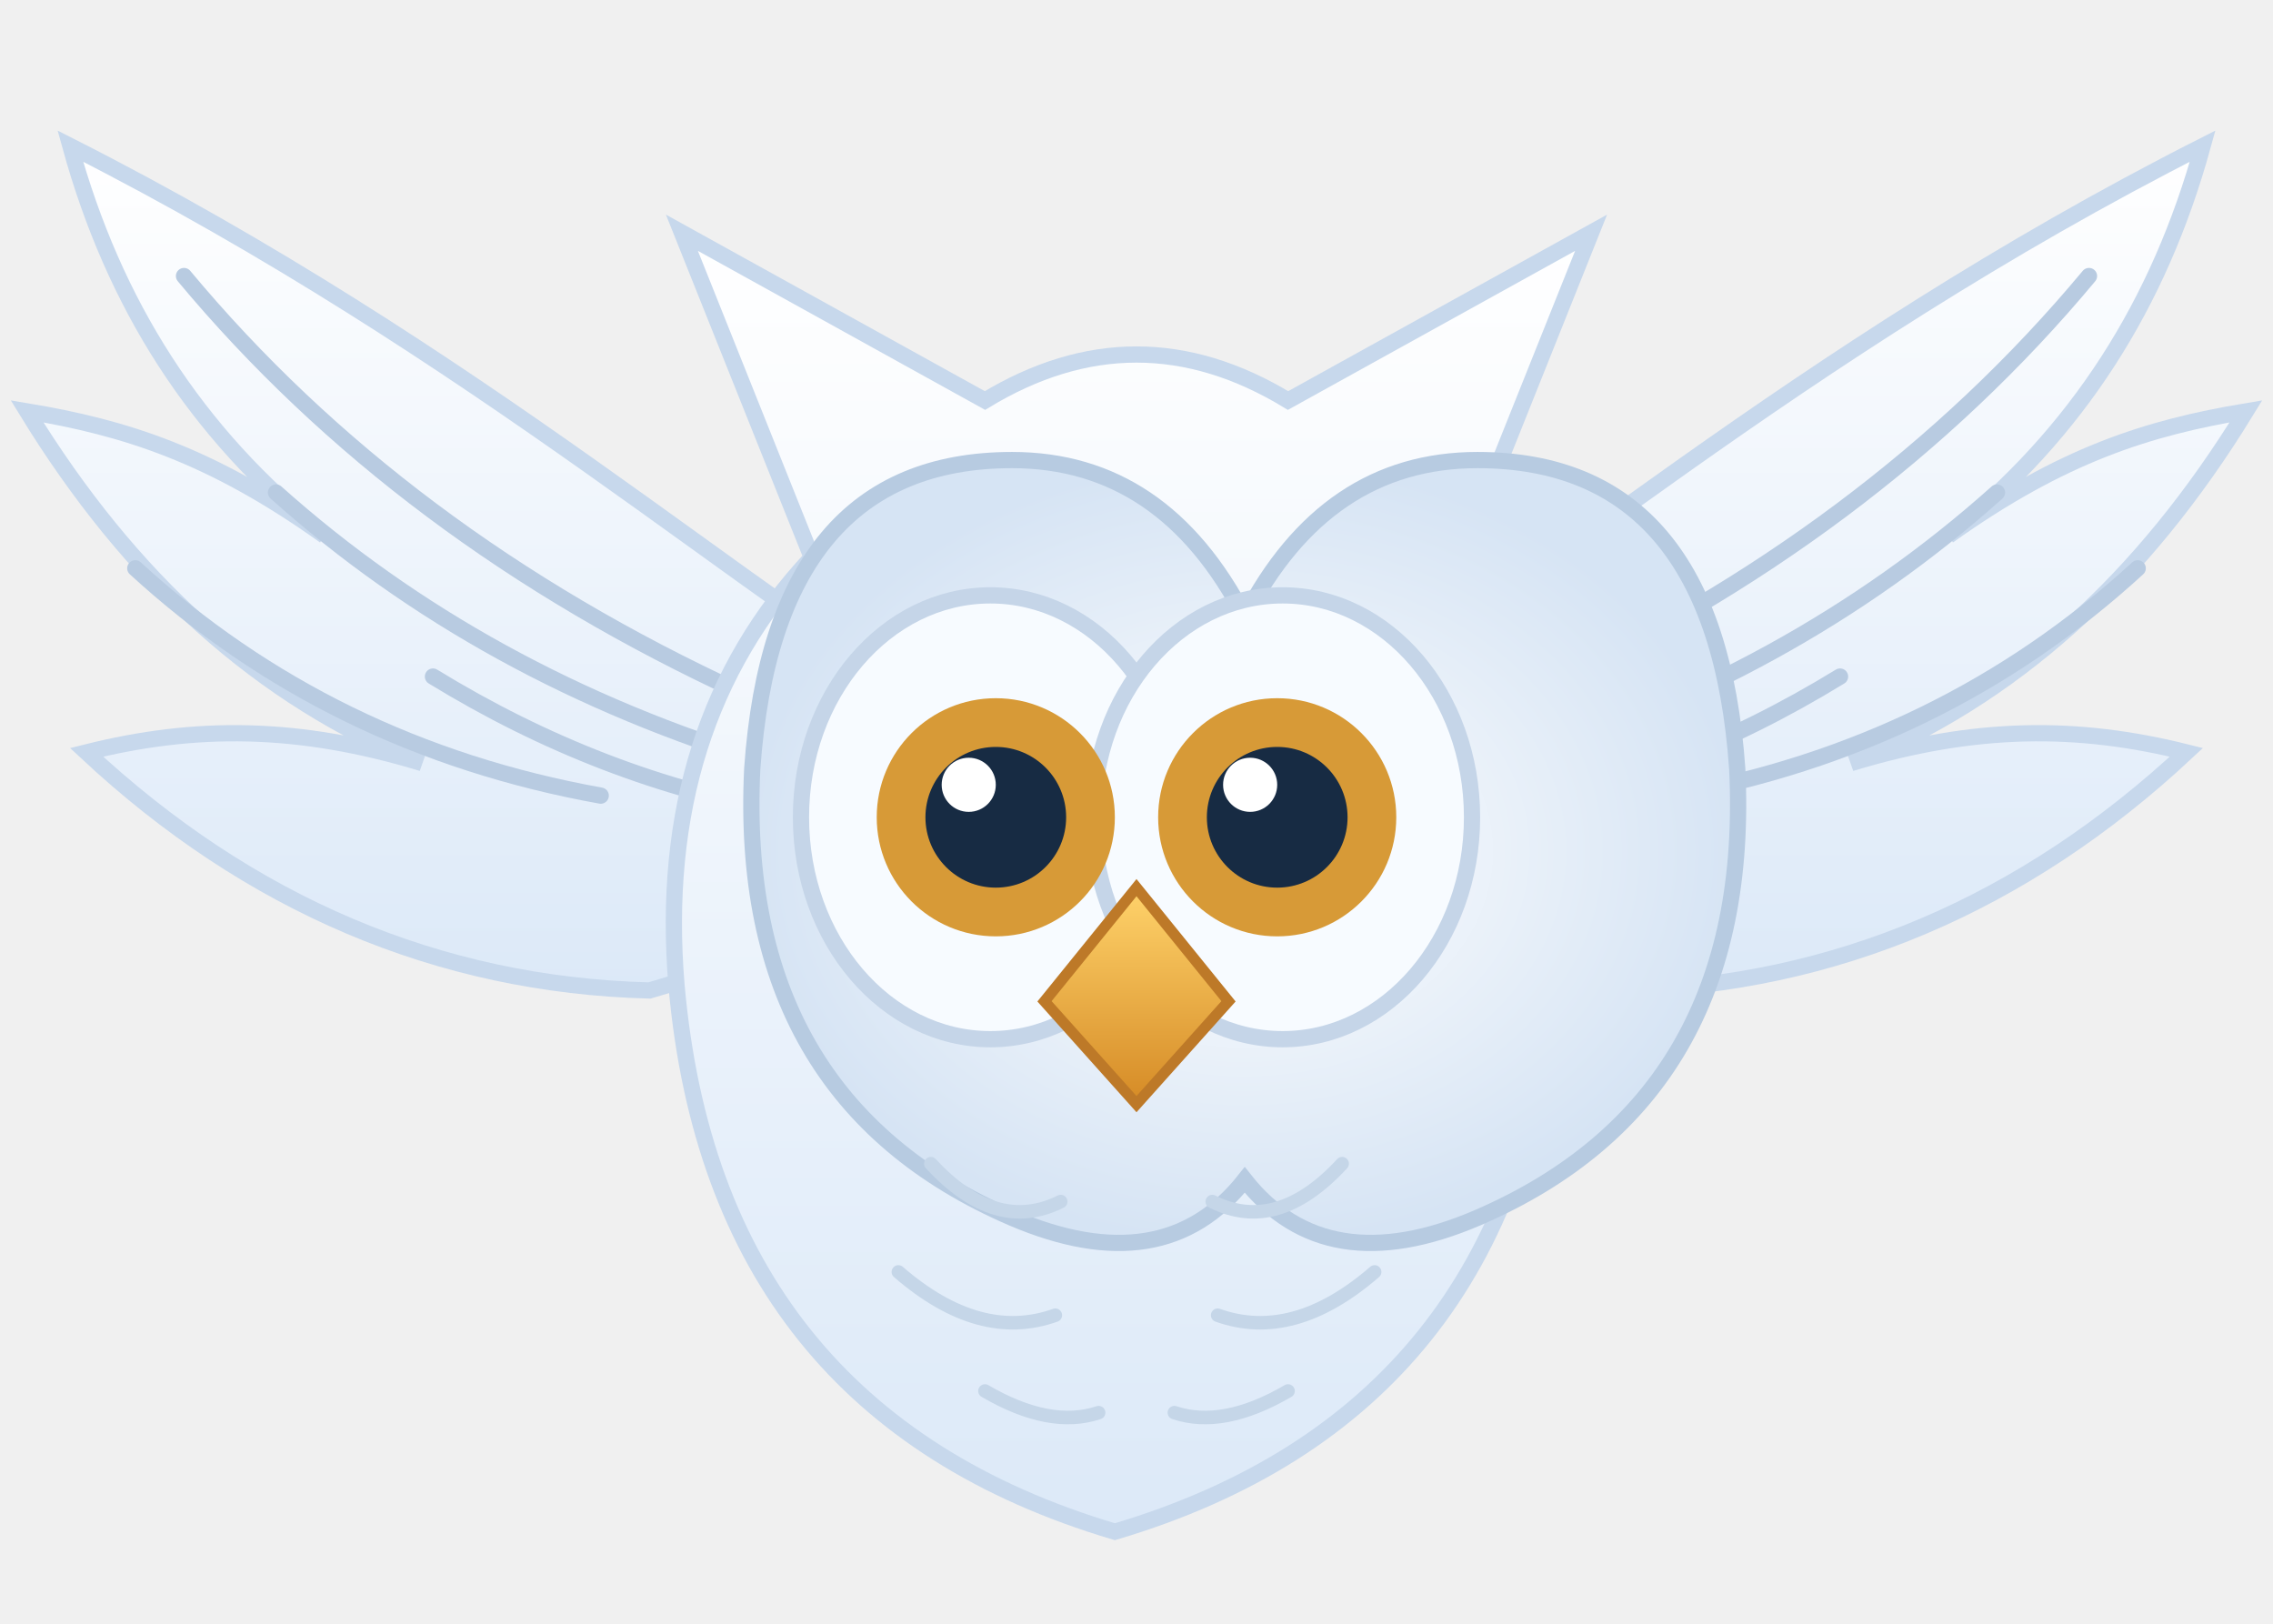
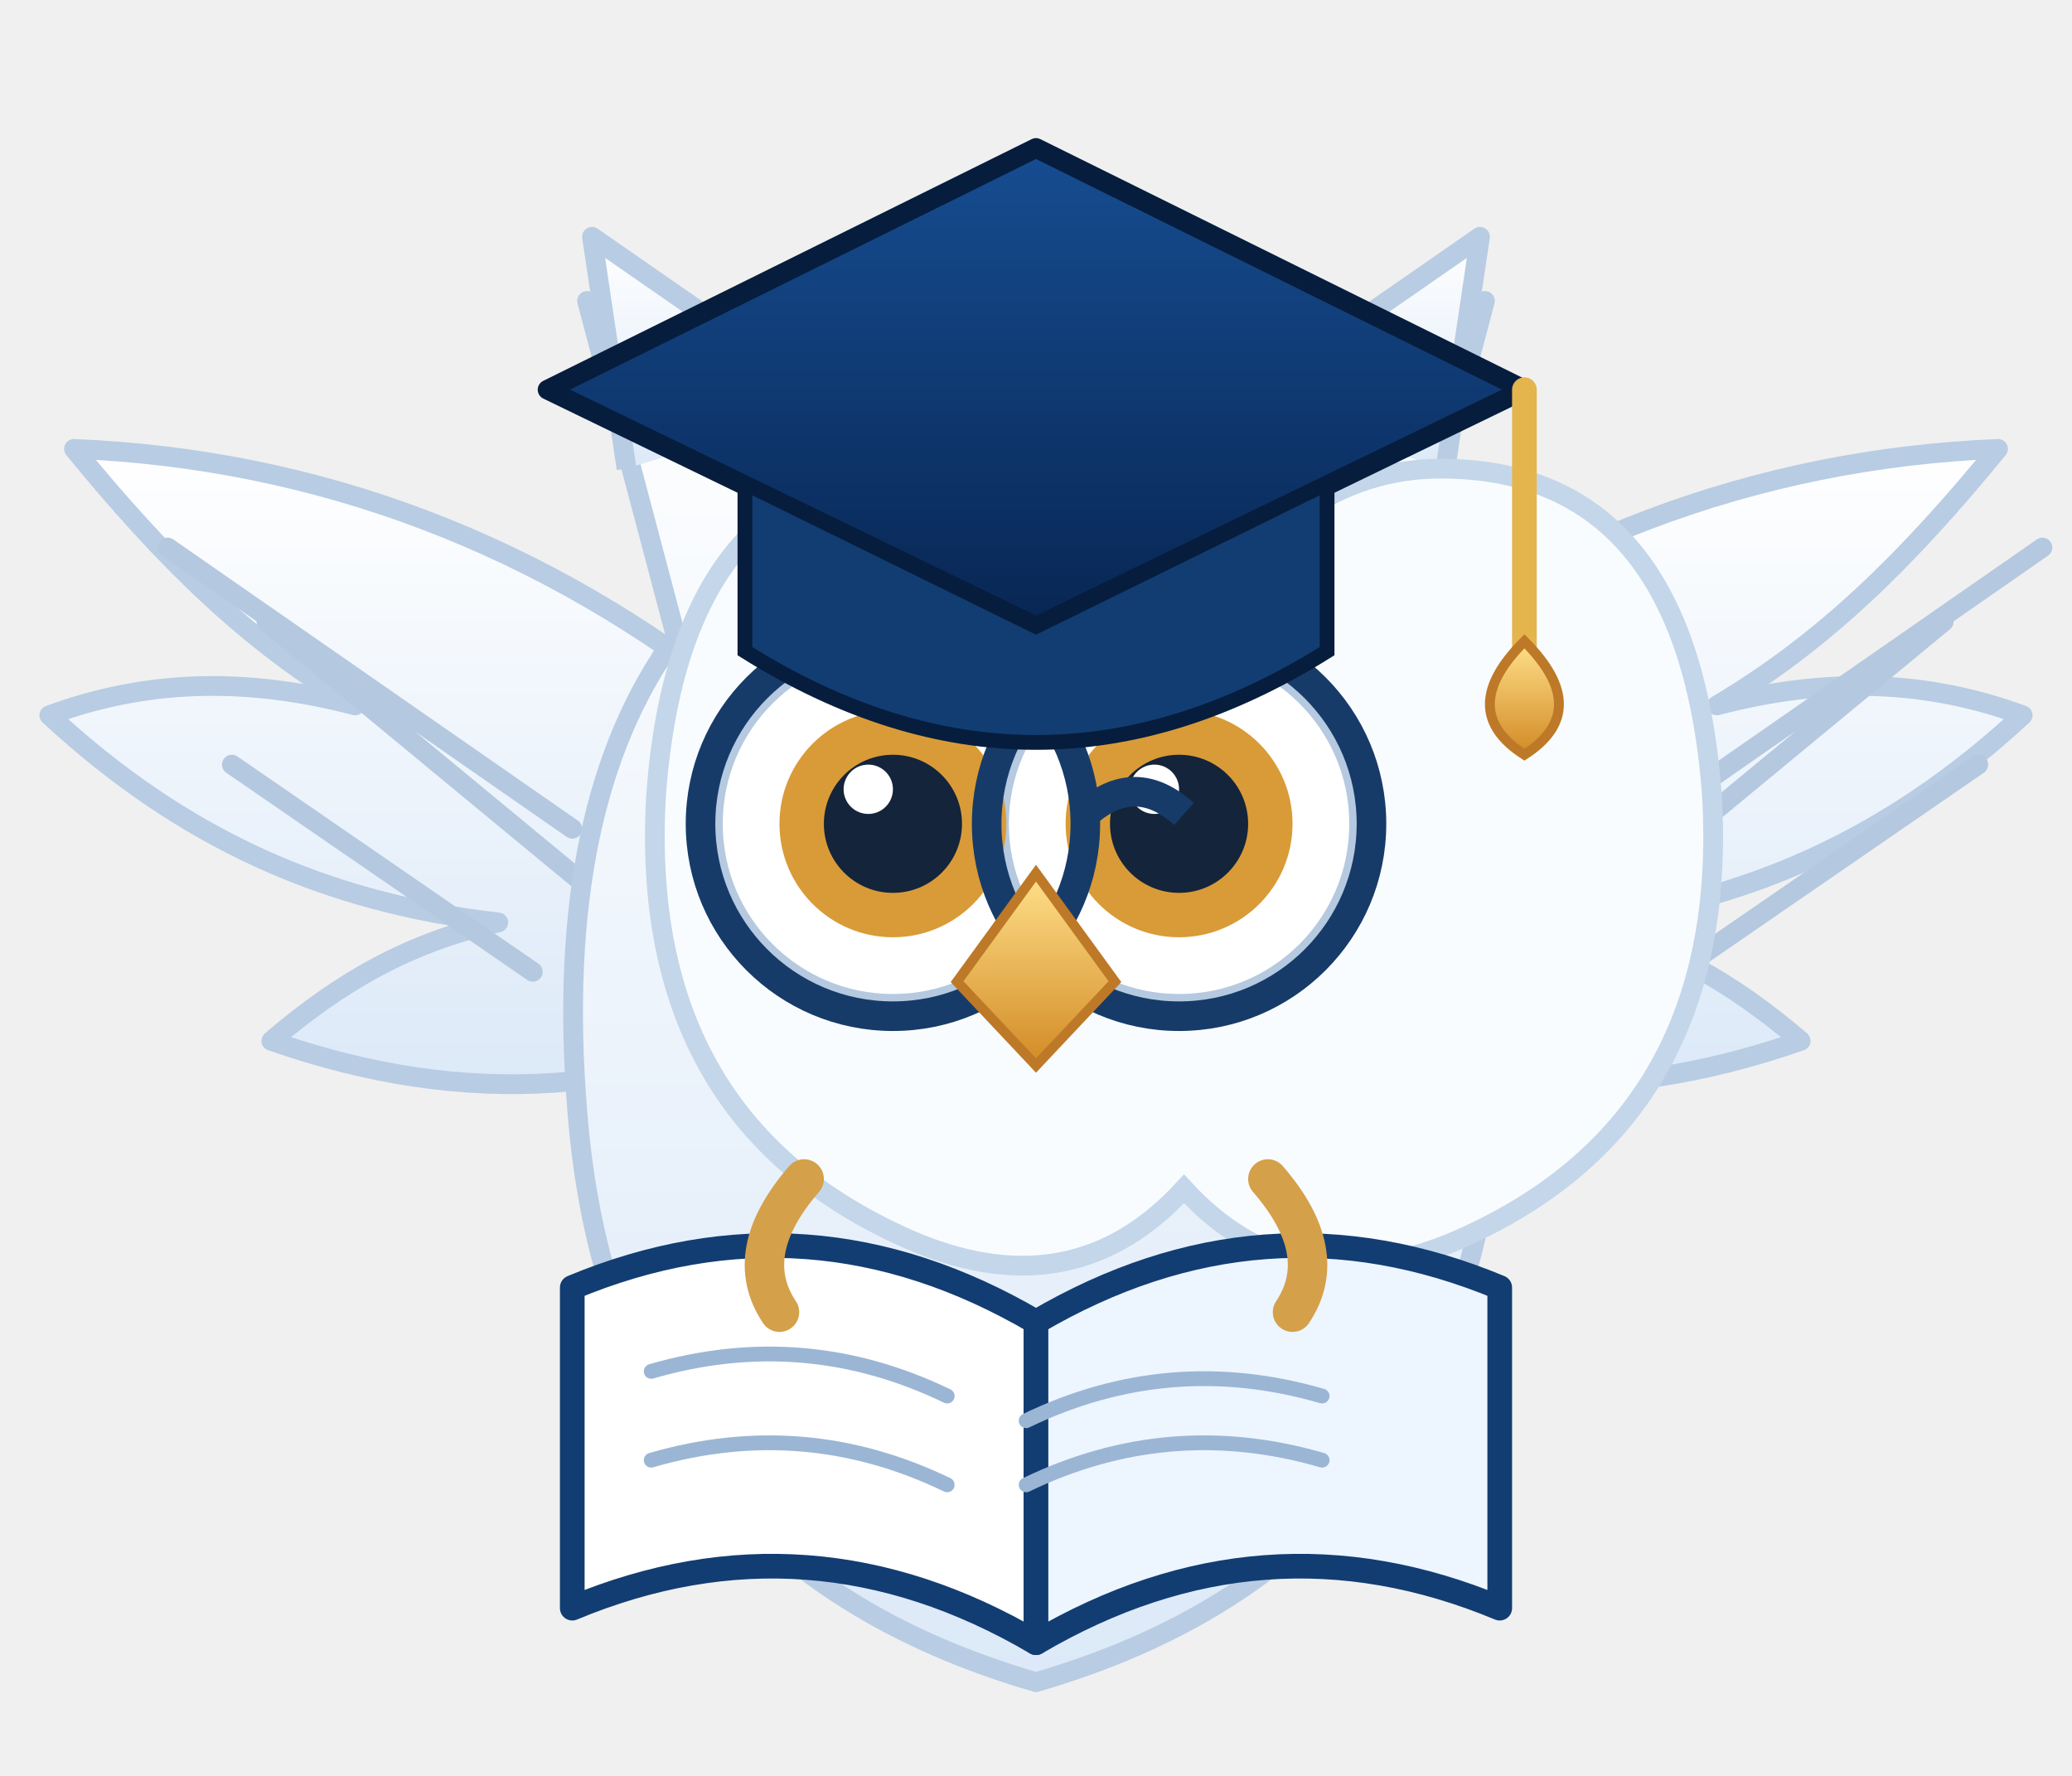
- <svg xmlns="http://www.w3.org/2000/svg" viewBox="0 0 420 300" role="img" aria-label="Coruja branca com asas abertas">
+ <svg xmlns="http://www.w3.org/2000/svg" viewBox="0 0 420 360" role="img" aria-label="Mascote de coruja escolar com capelo e livro">
  <defs>
-     <linearGradient id="feather" x1="0" y1="0" x2="0" y2="1">
+     <linearGradient id="plumage" x1="0" y1="0" x2="0" y2="1">
      <stop stop-color="#fff" />
      <stop offset="1" stop-color="#dce9f8" />
    </linearGradient>
-     <radialGradient id="face">
-       <stop stop-color="#fff" />
-       <stop offset="1" stop-color="#d6e4f4" />
-     </radialGradient>
+     <linearGradient id="navy" x1="0" y1="0" x2="0" y2="1">
+       <stop stop-color="#164d91" />
+       <stop offset="1" stop-color="#082653" />
+     </linearGradient>
    <linearGradient id="gold" x1="0" y1="0" x2="0" y2="1">
-       <stop stop-color="#ffd36b" />
-       <stop offset="1" stop-color="#d58a25" />
+       <stop stop-color="#ffe08a" />
+       <stop offset="1" stop-color="#d28a25" />
    </linearGradient>
  </defs>
-   <path fill="url(#feather)" stroke="#c7d8ec" stroke-width="3" d="M177 133C139 111 88 65 13 27c8 29 23 53 47 72C39 84 23 79 5 76c19 31 43 53 73 65-23-7-42-7-62-2 30 28 65 43 104 44l57-17z" />
-   <path fill="url(#feather)" stroke="#c7d8ec" stroke-width="3" d="M243 133c38-22 89-68 164-106-8 29-23 53-47 72 21-15 37-20 55-23-19 31-43 53-73 65 23-7 42-7 62-2-30 28-65 43-104 44l-57-17z" />
-   <g fill="none" stroke="#b8cbe1" stroke-width="3" stroke-linecap="round">
-     <path d="M34 51q40 48 103 77M51 91q38 34 91 50M80 125q31 19 65 25M386 51q-40 48-103 77M369 91q-38 34-91 50M340 125q-31 19-65 25" />
-     <path d="M25 105q36 33 86 42M395 105q-36 33-86 42" />
+   <path d="M151 143C110 110 64 93 15 91c18 22 35 39 57 52-23-6-43-5-62 2 27 25 56 38 91 42-18 4-32 12-46 24 40 14 76 11 111-7z" fill="url(#plumage)" stroke="#b8cce3" stroke-width="4" stroke-linejoin="round" />
+   <path d="M269 143c41-33 87-50 136-52-18 22-35 39-57 52 23-6 43-5 62 2-27 25-56 38-91 42 18 4 32 12 46 24-40 14-76 11-111-7z" fill="url(#plumage)" stroke="#b8cce3" stroke-width="4" stroke-linejoin="round" />
+   <g fill="none" stroke="#b4c8df" stroke-width="4" stroke-linecap="round">
+     <path d="m34 111 82 57m-62-42 69 57m-76-28 61 42m306-86-82 57m62-42-69 57m76-28-61 42" />
  </g>
-   <path fill="url(#feather)" stroke="#c7d8ec" stroke-width="3" d="M150 103 126 43l56 31q28-17 56 0l56-31-24 60q21 31 17 79-7 79-81 101-74-22-81-101-4-48 25-79z" />
-   <path fill="url(#face)" stroke="#b7cbe1" stroke-width="3" d="M139 142q4-57 48-57 28 0 43 29 15-29 43-29 44 0 48 57 3 61-48 83-28 12-43-7-15 19-43 7-51-22-48-83z" />
-   <g fill="#f7fbff" stroke="#c5d5e8" stroke-width="3">
-     <ellipse cx="183" cy="151" rx="35" ry="41" />
-     <ellipse cx="237" cy="151" rx="35" ry="41" />
+   <path d="M137 129 119 61l62 39q29-20 58 0l62-39-18 68q25 34 20 96-7 91-93 116-86-25-93-116-5-62 20-96z" fill="url(#plumage)" stroke="#b8cce3" stroke-width="4" stroke-linejoin="round" />
+   <path d="m127 95-7-47 49 34m124 13 7-47-49 34" fill="url(#plumage)" stroke="#b8cce3" stroke-width="4" stroke-linejoin="round" />
+   <path d="M133 161q5-66 55-66 30 0 52 35 22-35 52-35 50 0 55 66 4 67-53 91-32 13-54-11-22 24-54 11-57-24-53-91z" fill="#f9fcff" stroke="#c4d6e9" stroke-width="4" />
+   <g fill="#fff" stroke="#b5c9e0" stroke-width="3">
+     <circle cx="181" cy="167" r="36" />
+     <circle cx="239" cy="167" r="36" />
  </g>
-   <g fill="#d79a37">
-     <circle cx="184" cy="151" r="22" />
-     <circle cx="236" cy="151" r="22" />
+   <g fill="#d99b37">
+     <circle cx="181" cy="167" r="23" />
+     <circle cx="239" cy="167" r="23" />
  </g>
-   <g fill="#172b43">
-     <circle cx="184" cy="151" r="13" />
-     <circle cx="236" cy="151" r="13" />
+   <g fill="#14243a">
+     <circle cx="181" cy="167" r="14" />
+     <circle cx="239" cy="167" r="14" />
  </g>
  <g fill="#fff">
-     <circle cx="179" cy="145" r="5" />
-     <circle cx="231" cy="145" r="5" />
+     <circle cx="176" cy="160" r="5" />
+     <circle cx="234" cy="160" r="5" />
  </g>
-   <path fill="url(#gold)" stroke="#bd7928" stroke-width="2" d="m210 164 17 21-17 19-17-19z" />
-   <g fill="none" stroke="#c5d6e8" stroke-width="2.5" stroke-linecap="round">
-     <path d="M172 215q12 13 24 7M224 222q12 6 24-7M166 235q15 13 29 8M225 243q14 5 29-8M182 257q12 7 21 4M217 261q9 3 21-4" />
+   <g fill="none" stroke="#173b68" stroke-width="6">
+     <circle cx="181" cy="167" r="39" />
+     <circle cx="239" cy="167" r="39" />
+     <path d="M220 165q10-9 20 0" />
  </g>
+   <path d="m210 177 16 22-16 17-16-17z" fill="url(#gold)" stroke="#bd7928" stroke-width="2" />
+   <path d="m111 79 99-49 99 49-99 48z" fill="url(#navy)" stroke="#061d3d" stroke-width="4" stroke-linejoin="round" />
+   <path d="M151 98v34q59 37 118 0V98l-59 29z" fill="#123d72" stroke="#061d3d" stroke-width="3" />
+   <path d="M309 79v52" stroke="#e4b44d" stroke-width="5" stroke-linecap="round" />
+   <path d="M309 130q-14 14 0 23 14-9 0-23z" fill="url(#gold)" stroke="#bd7928" stroke-width="2" />
+   <path d="M116 261q48-20 94 7v65q-46-27-94-7z" fill="#fff" stroke="#123d72" stroke-width="5" stroke-linejoin="round" />
+   <path d="M304 261q-48-20-94 7v65q46-27 94-7z" fill="#edf5ff" stroke="#123d72" stroke-width="5" stroke-linejoin="round" />
+   <path d="M210 268v65" stroke="#123d72" stroke-width="4" />
+   <path d="M132 278q31-9 60 5m-60 13q31-9 60 5m76-18q-31-9-60 5m60 8q-31-9-60 5" fill="none" stroke="#9bb6d4" stroke-width="3" stroke-linecap="round" />
+   <path d="M163 239q-13 15-5 27m99-27q13 15 5 27" fill="none" stroke="#d4a04a" stroke-width="8" stroke-linecap="round" />
</svg>
